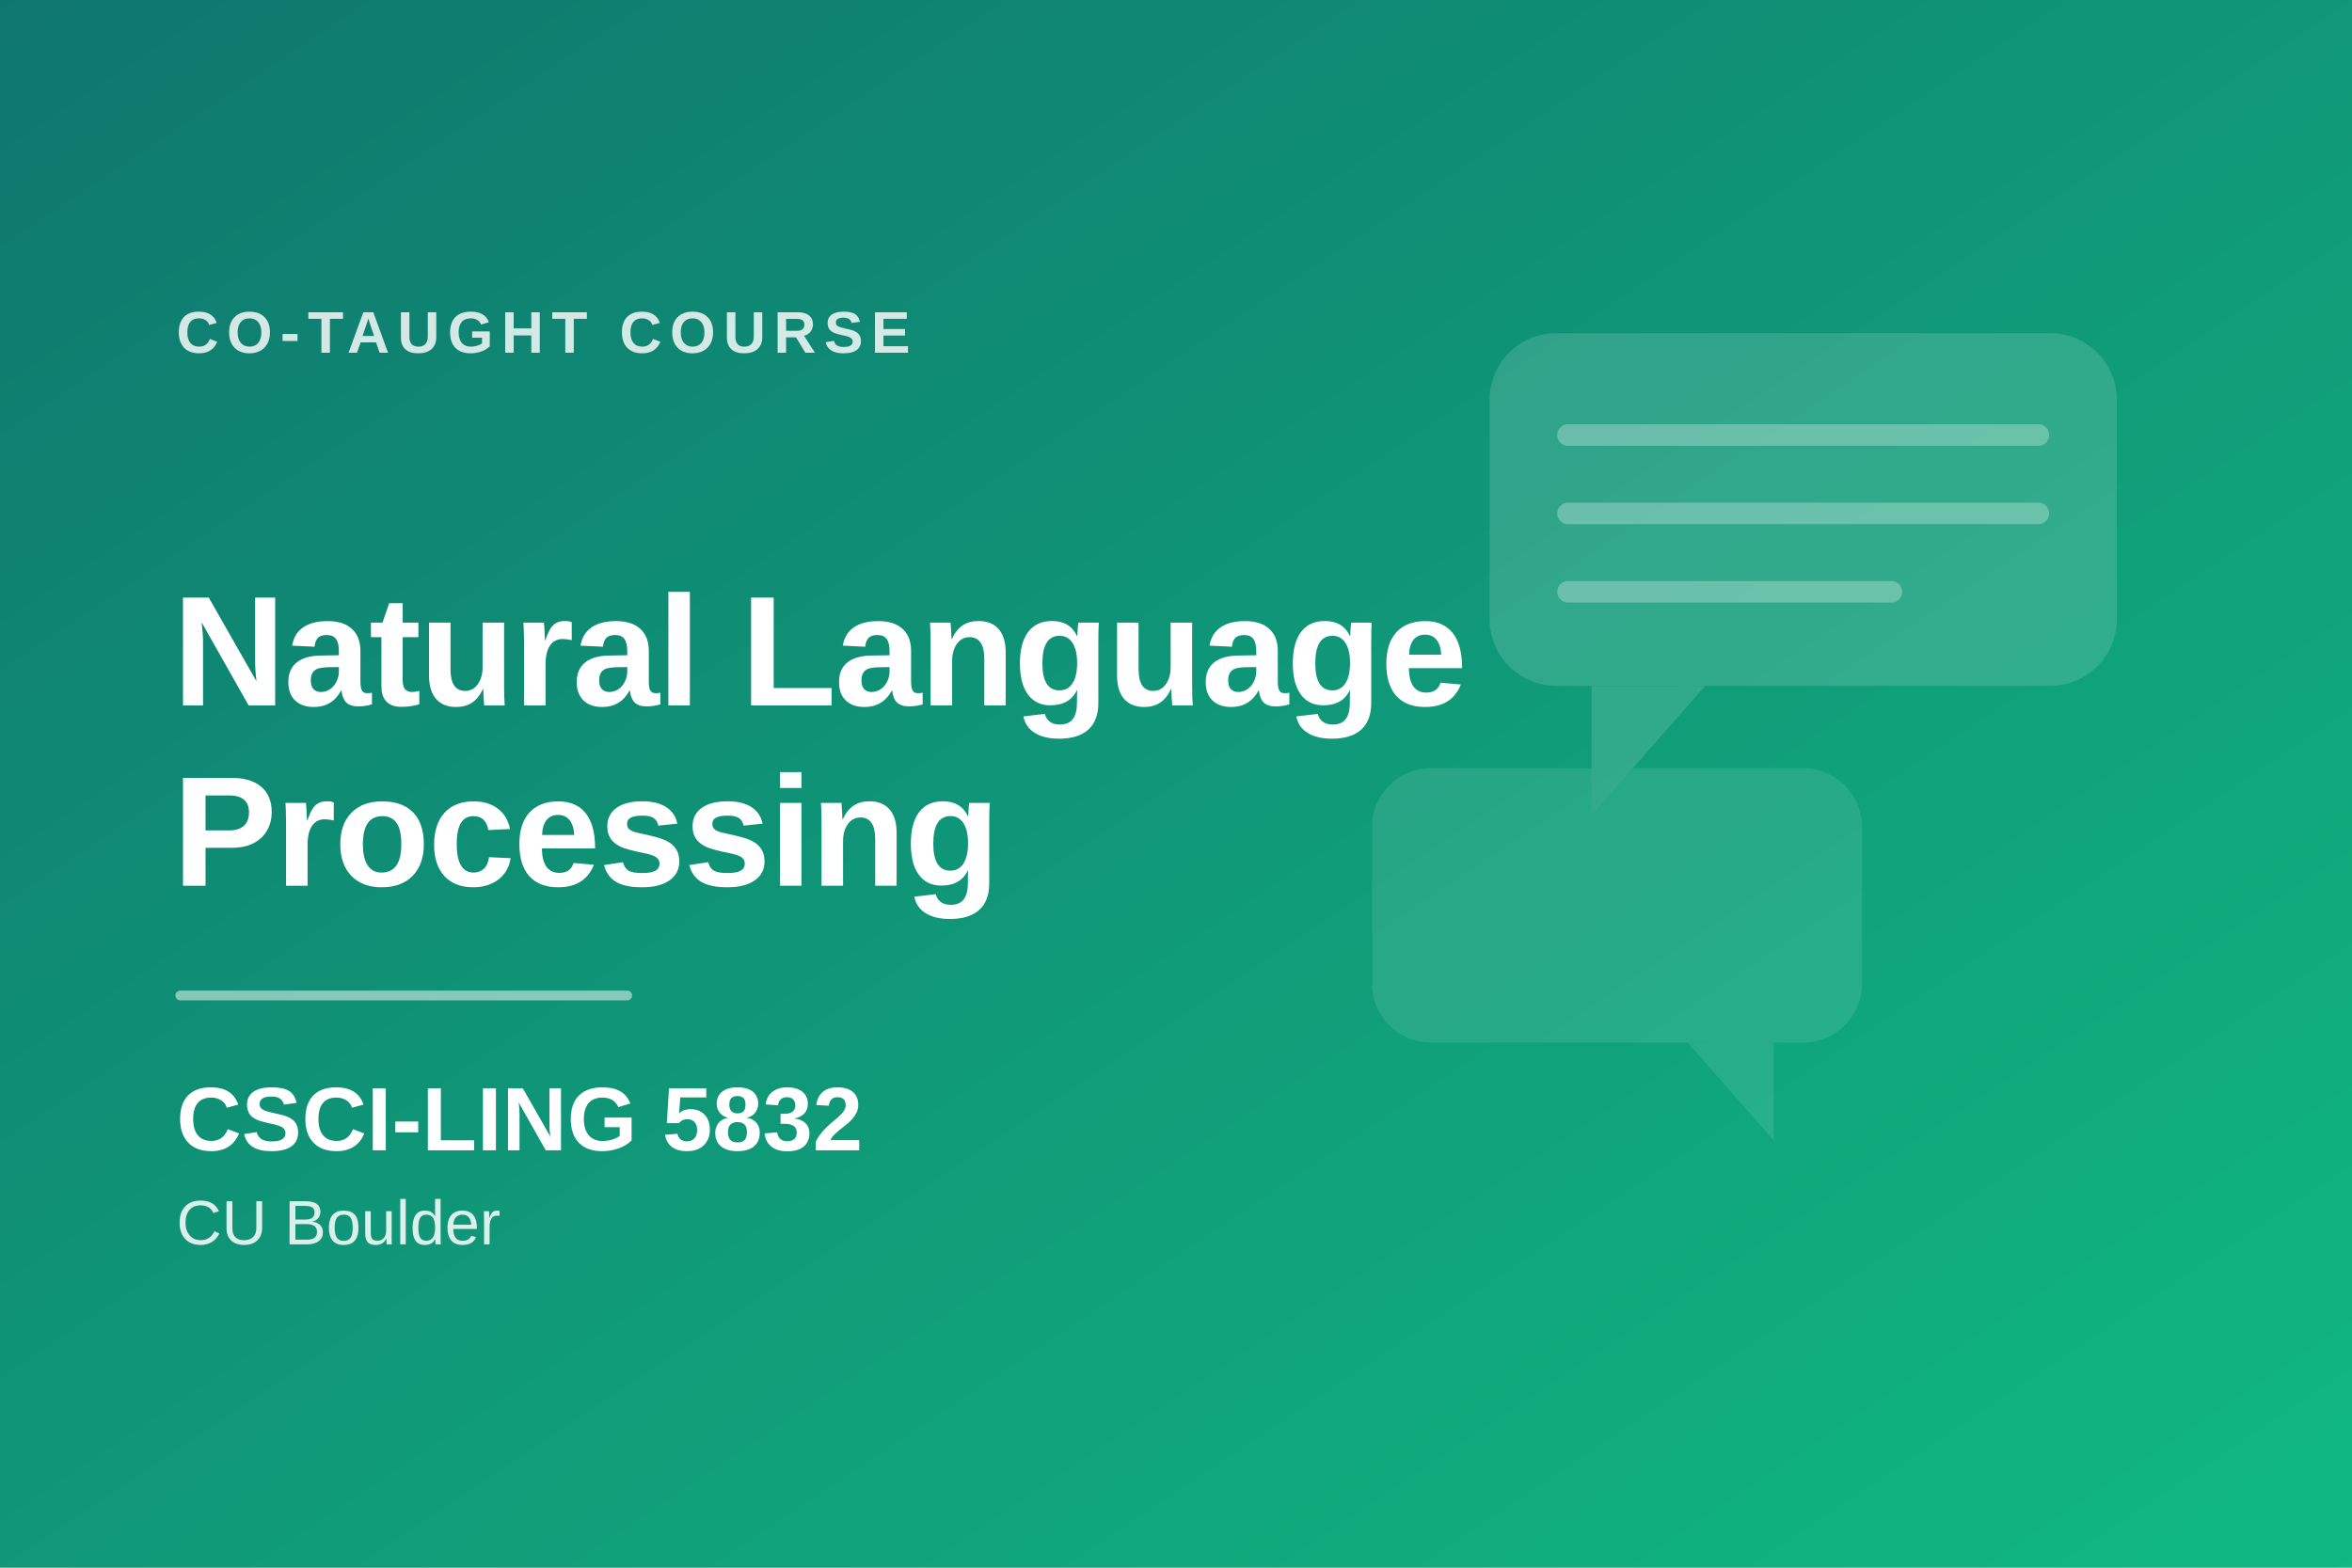
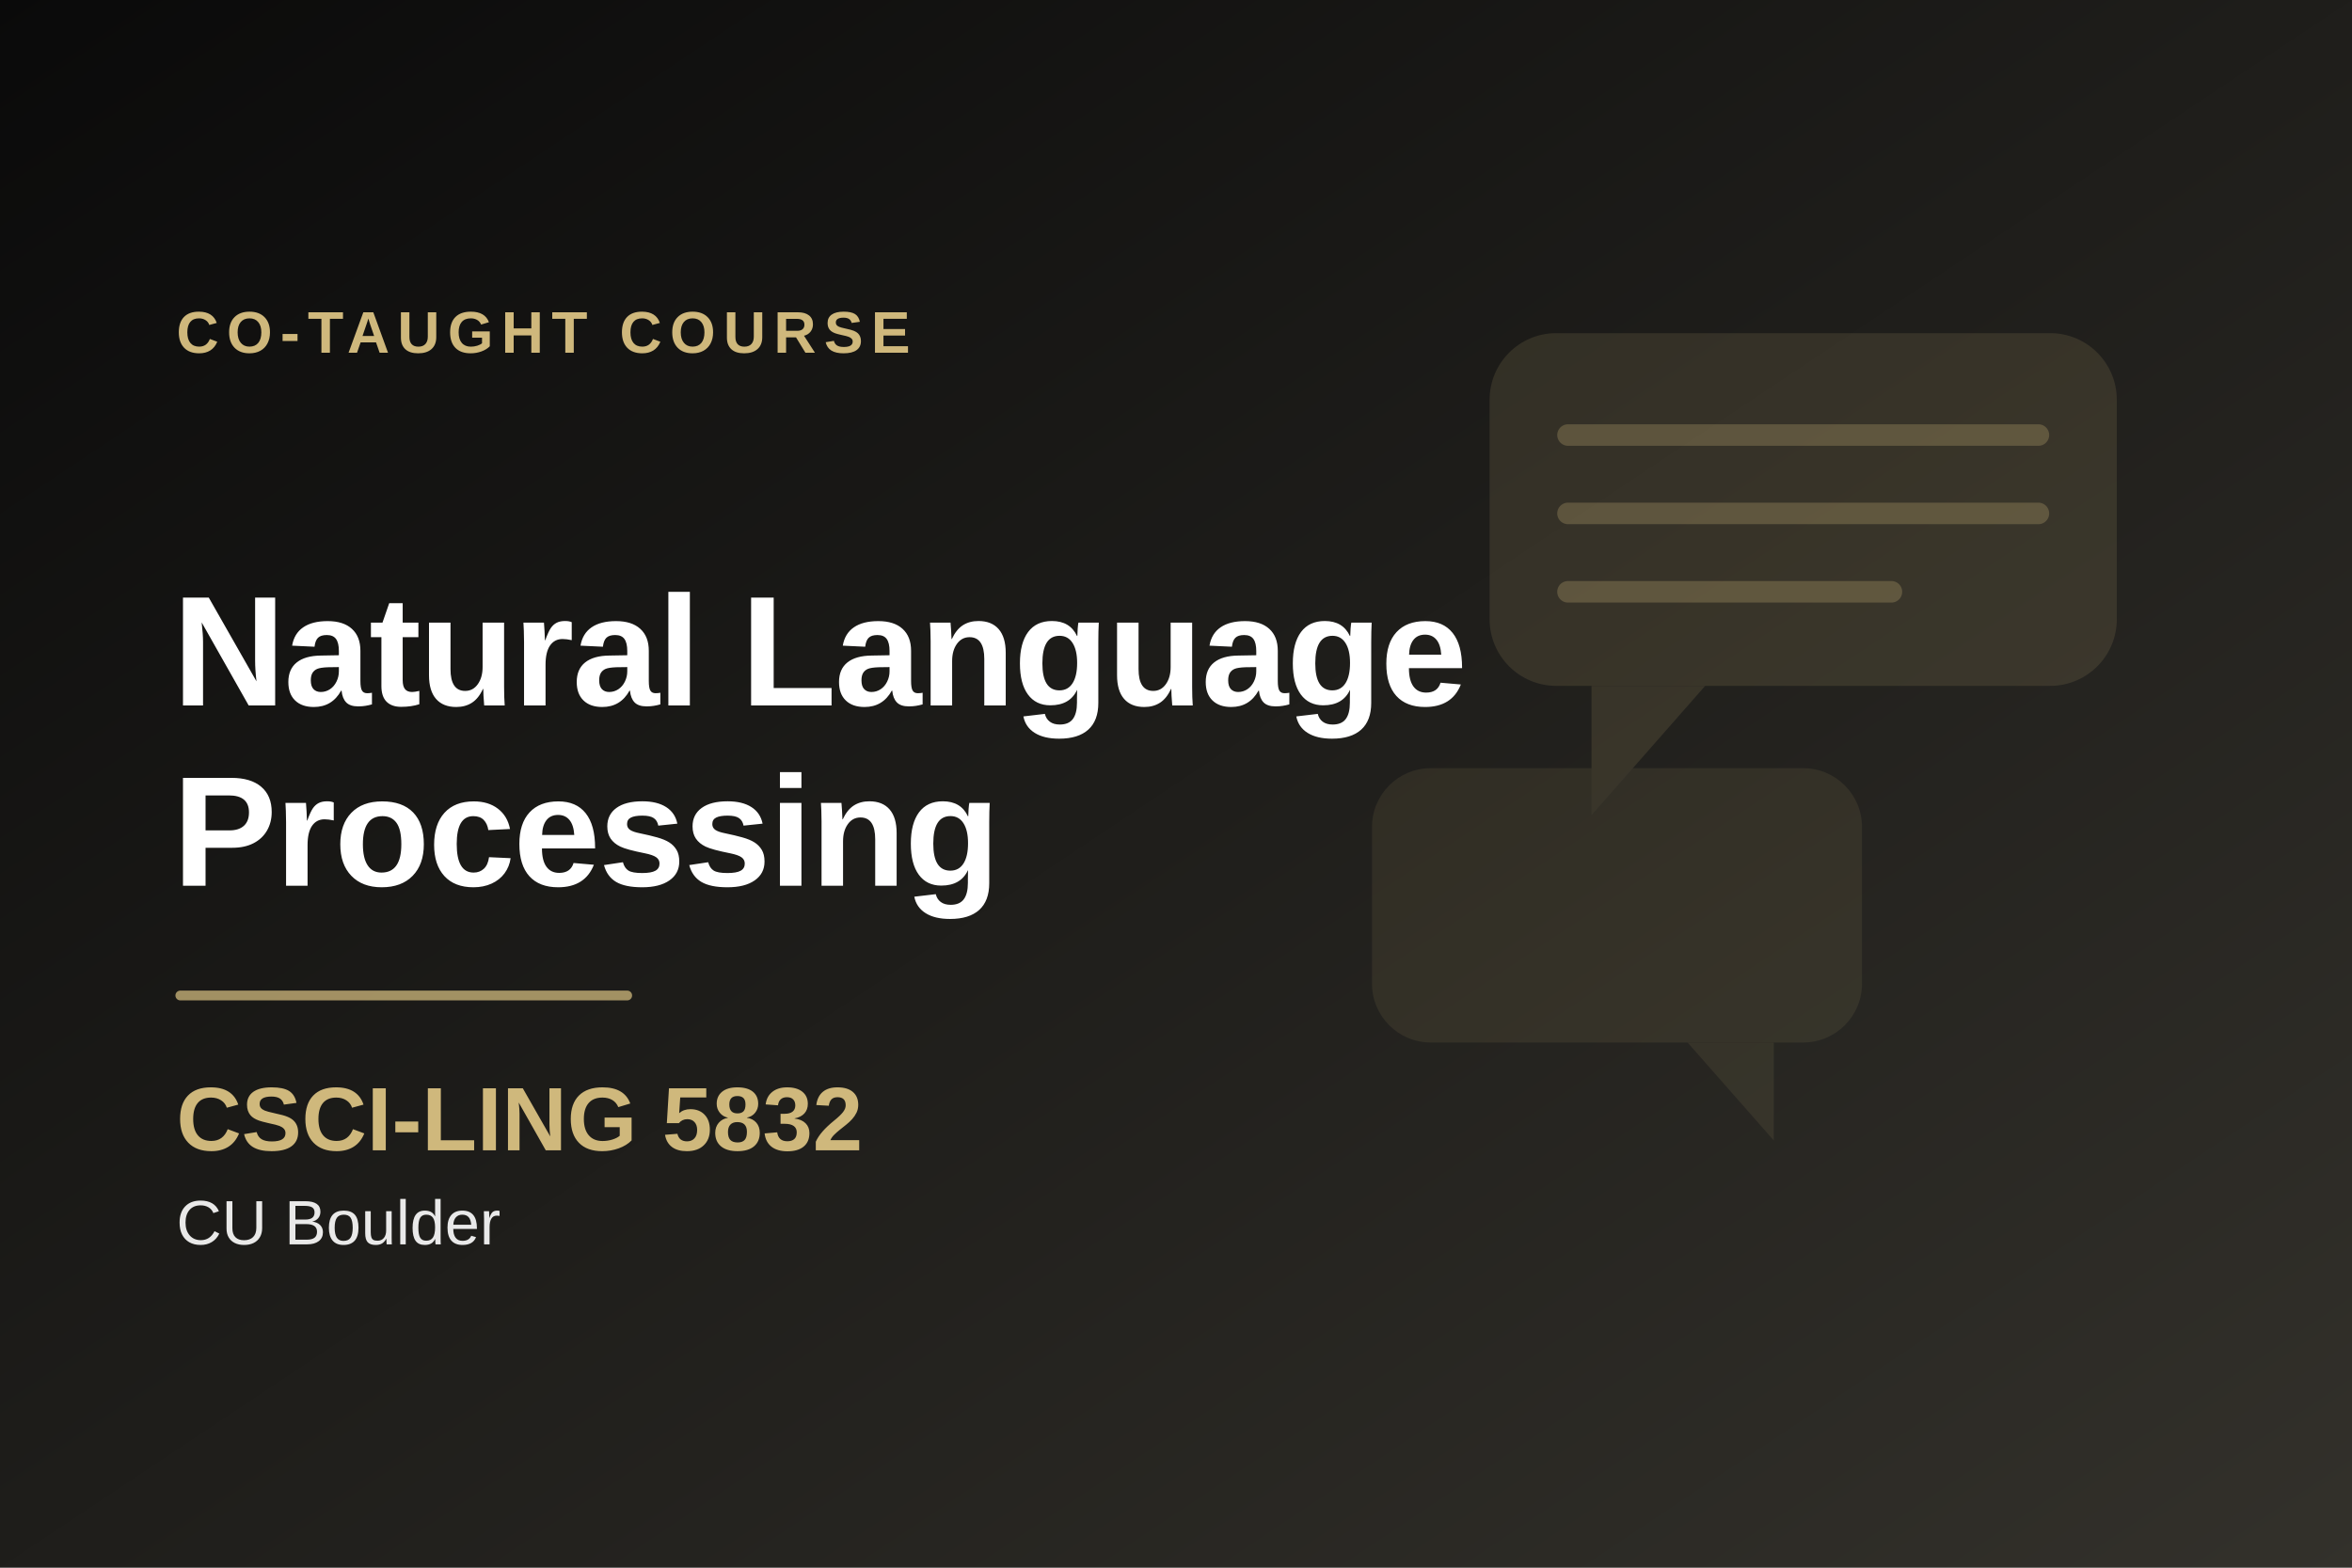
<svg xmlns="http://www.w3.org/2000/svg" viewBox="0 0 1200 800" font-family="'Helvetica Neue', Arial, sans-serif">
  <defs>
    <linearGradient id="g" x1="0" y1="0" x2="1" y2="1">
-       <stop offset="0" stop-color="#0f766e" />
-       <stop offset="1" stop-color="#10b981" />
+       <stop offset="0" stop-color="#0a0a0a" />
+       <stop offset="1" stop-color="#33312b" />
    </linearGradient>
  </defs>
  <rect width="1200" height="800" fill="url(#g)" />
-   <g opacity="0.14" fill="#ffffff">
+   <g opacity="0.13" fill="#cfb87c">
    <rect x="760" y="170" width="320" height="180" rx="34" />
    <path d="M812 350 l0 66 l58 -66 z" />
    <rect x="700" y="392" width="250" height="140" rx="30" opacity="0.7" />
    <path d="M905 532 l0 50 l-44 -50 z" opacity="0.7" />
  </g>
-   <g opacity="0.28" stroke="#ffffff" stroke-width="11" stroke-linecap="round">
+   <g opacity="0.26" stroke="#cfb87c" stroke-width="11" stroke-linecap="round">
    <line x1="800" y1="222" x2="1040" y2="222" />
    <line x1="800" y1="262" x2="1040" y2="262" />
    <line x1="800" y1="302" x2="965" y2="302" />
  </g>
-   <text x="90" y="180" fill="#ffffff" fill-opacity="0.82" font-size="30" font-weight="600" letter-spacing="4">CO-TAUGHT COURSE</text>
+   <text x="90" y="180" fill="#cfb87c" font-size="30" font-weight="600" letter-spacing="4">CO-TAUGHT COURSE</text>
  <text x="88" y="360" fill="#ffffff" font-size="80" font-weight="800" letter-spacing="-1">Natural Language</text>
  <text x="88" y="452" fill="#ffffff" font-size="80" font-weight="800" letter-spacing="-1">Processing</text>
-   <line x1="92" y1="508" x2="320" y2="508" stroke="#ffffff" stroke-opacity="0.5" stroke-width="5" stroke-linecap="round" />
-   <text x="90" y="587" fill="#ffffff" font-size="46" font-weight="700">CSCI-LING 5832</text>
-   <text x="90" y="635" fill="#ffffff" fill-opacity="0.85" font-size="32" font-weight="500">CU Boulder</text>
+   <line x1="92" y1="508" x2="320" y2="508" stroke="#cfb87c" stroke-opacity="0.75" stroke-width="5" stroke-linecap="round" />
+   <text x="90" y="587" fill="#cfb87c" font-size="46" font-weight="700">CSCI-LING 5832</text>
+   <text x="90" y="635" fill="#ffffff" fill-opacity="0.9" font-size="32" font-weight="500">CU Boulder</text>
</svg>
